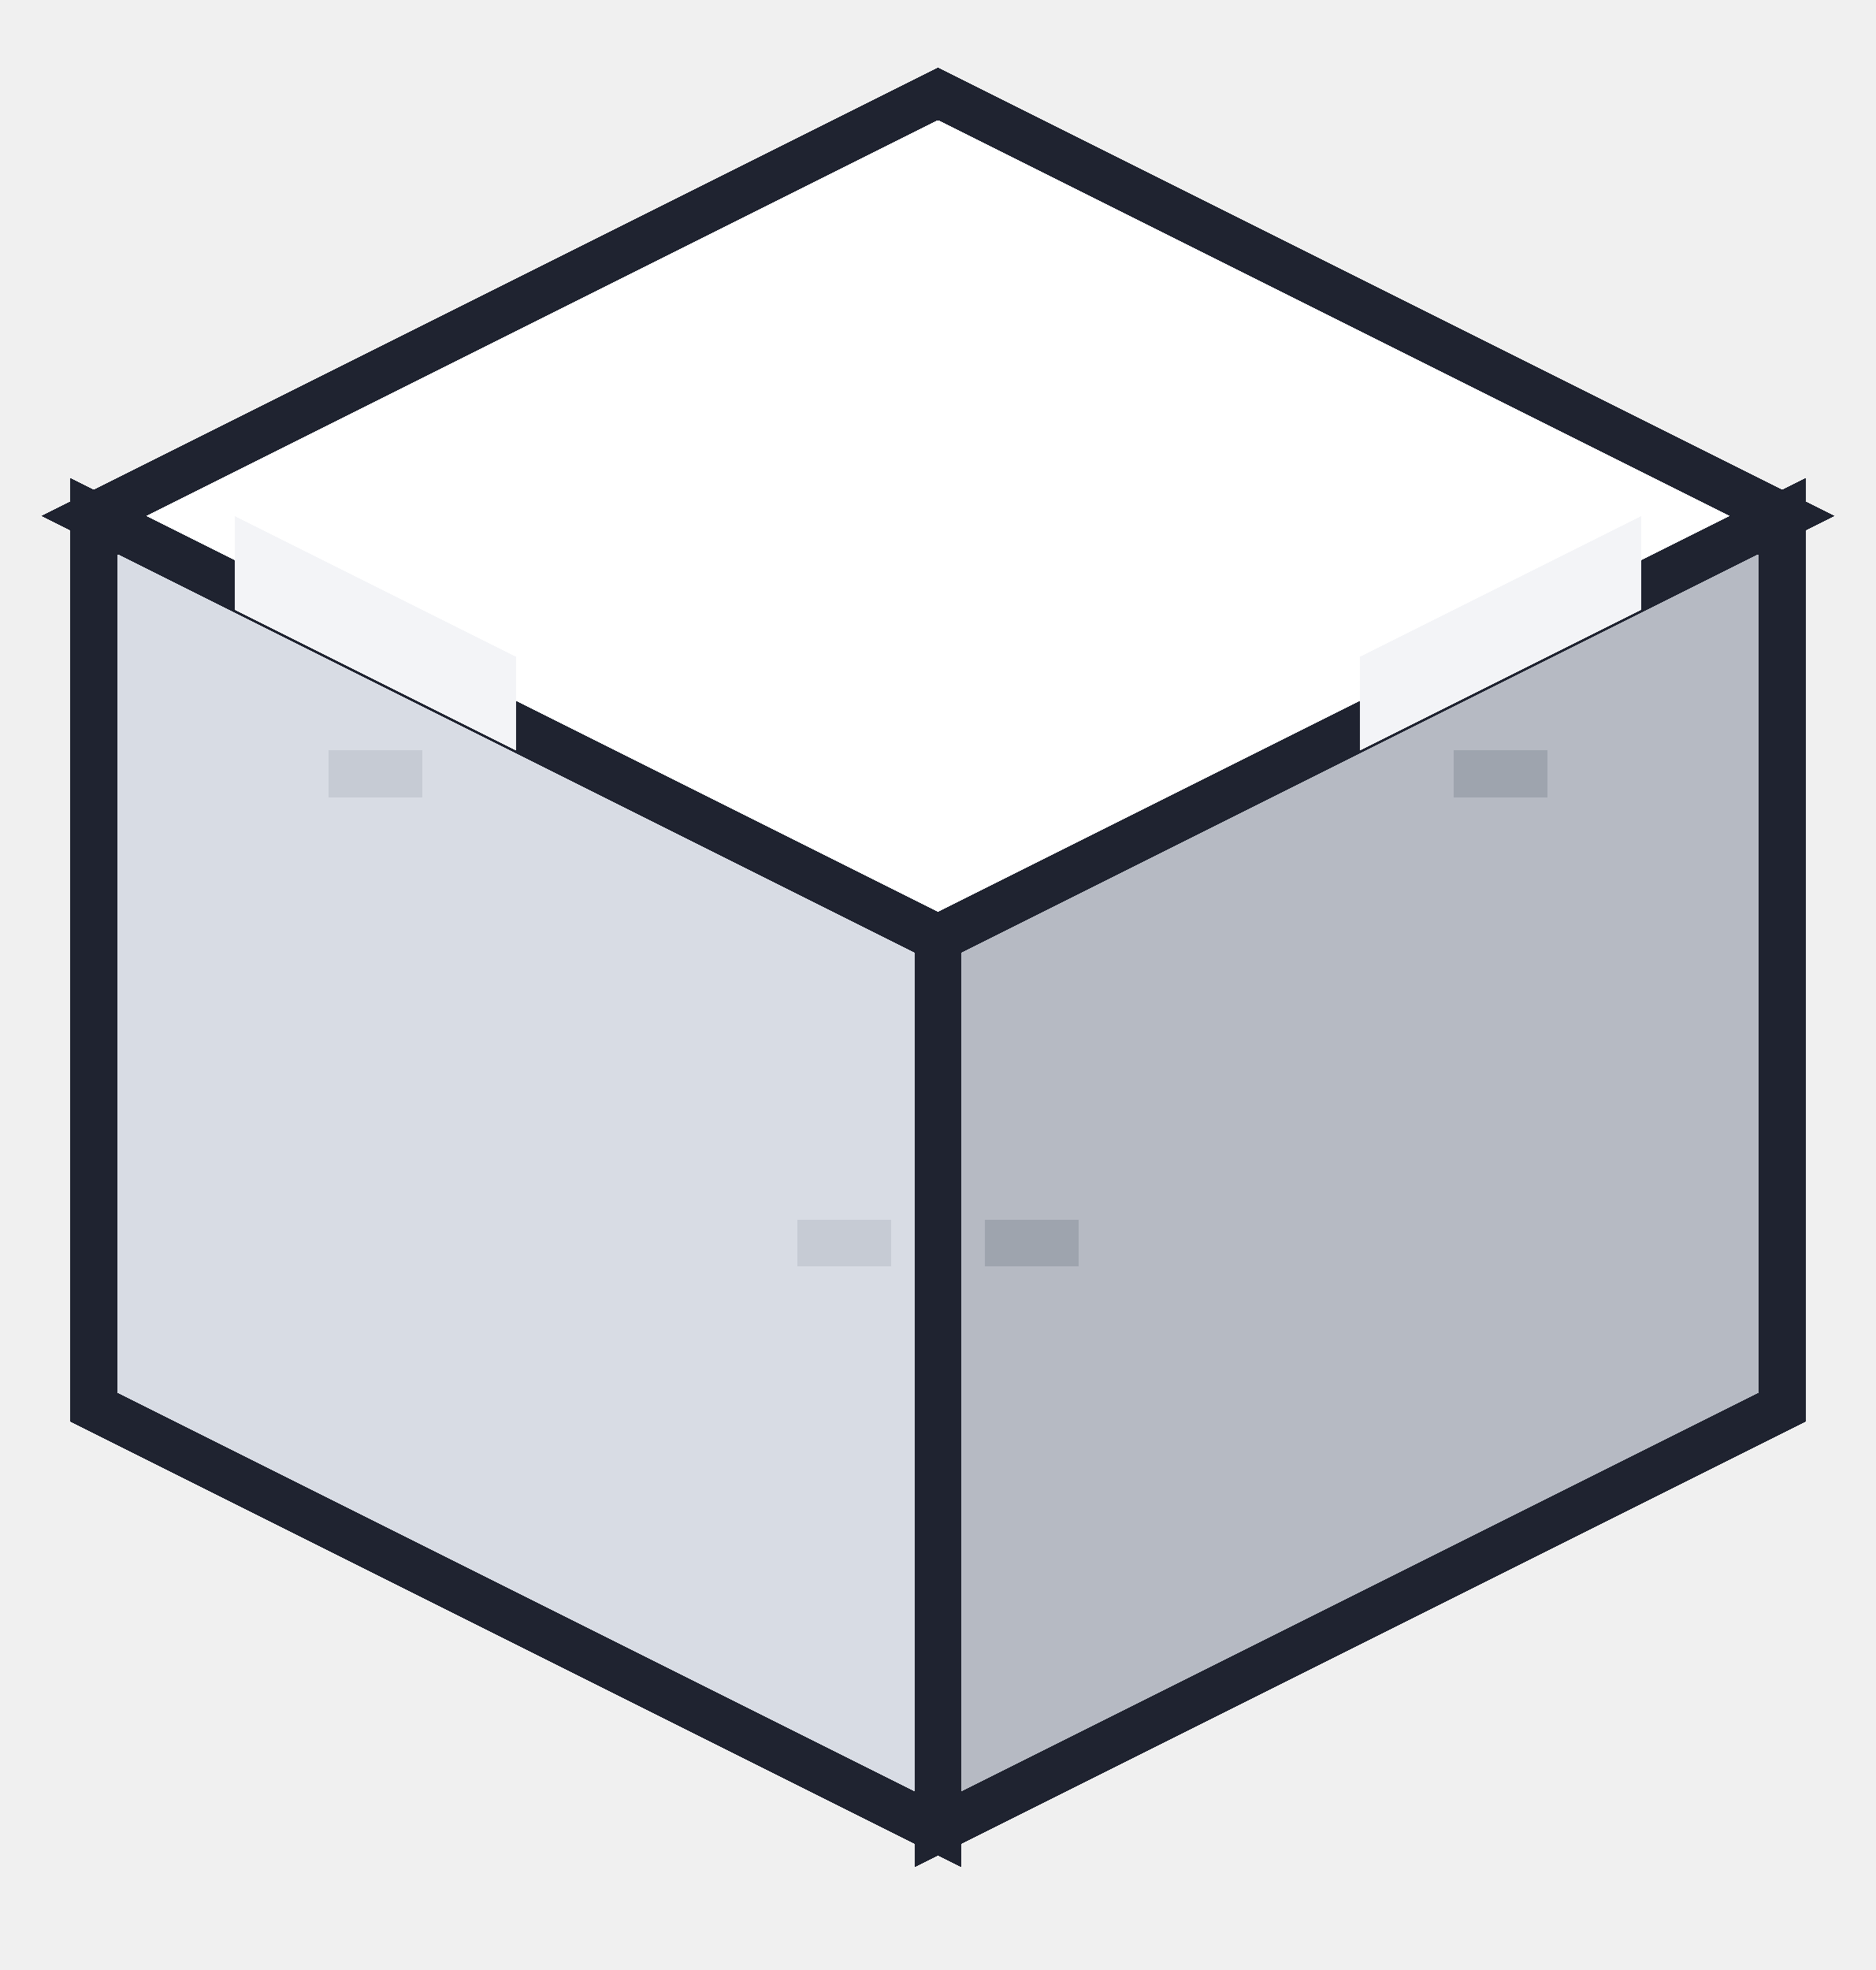
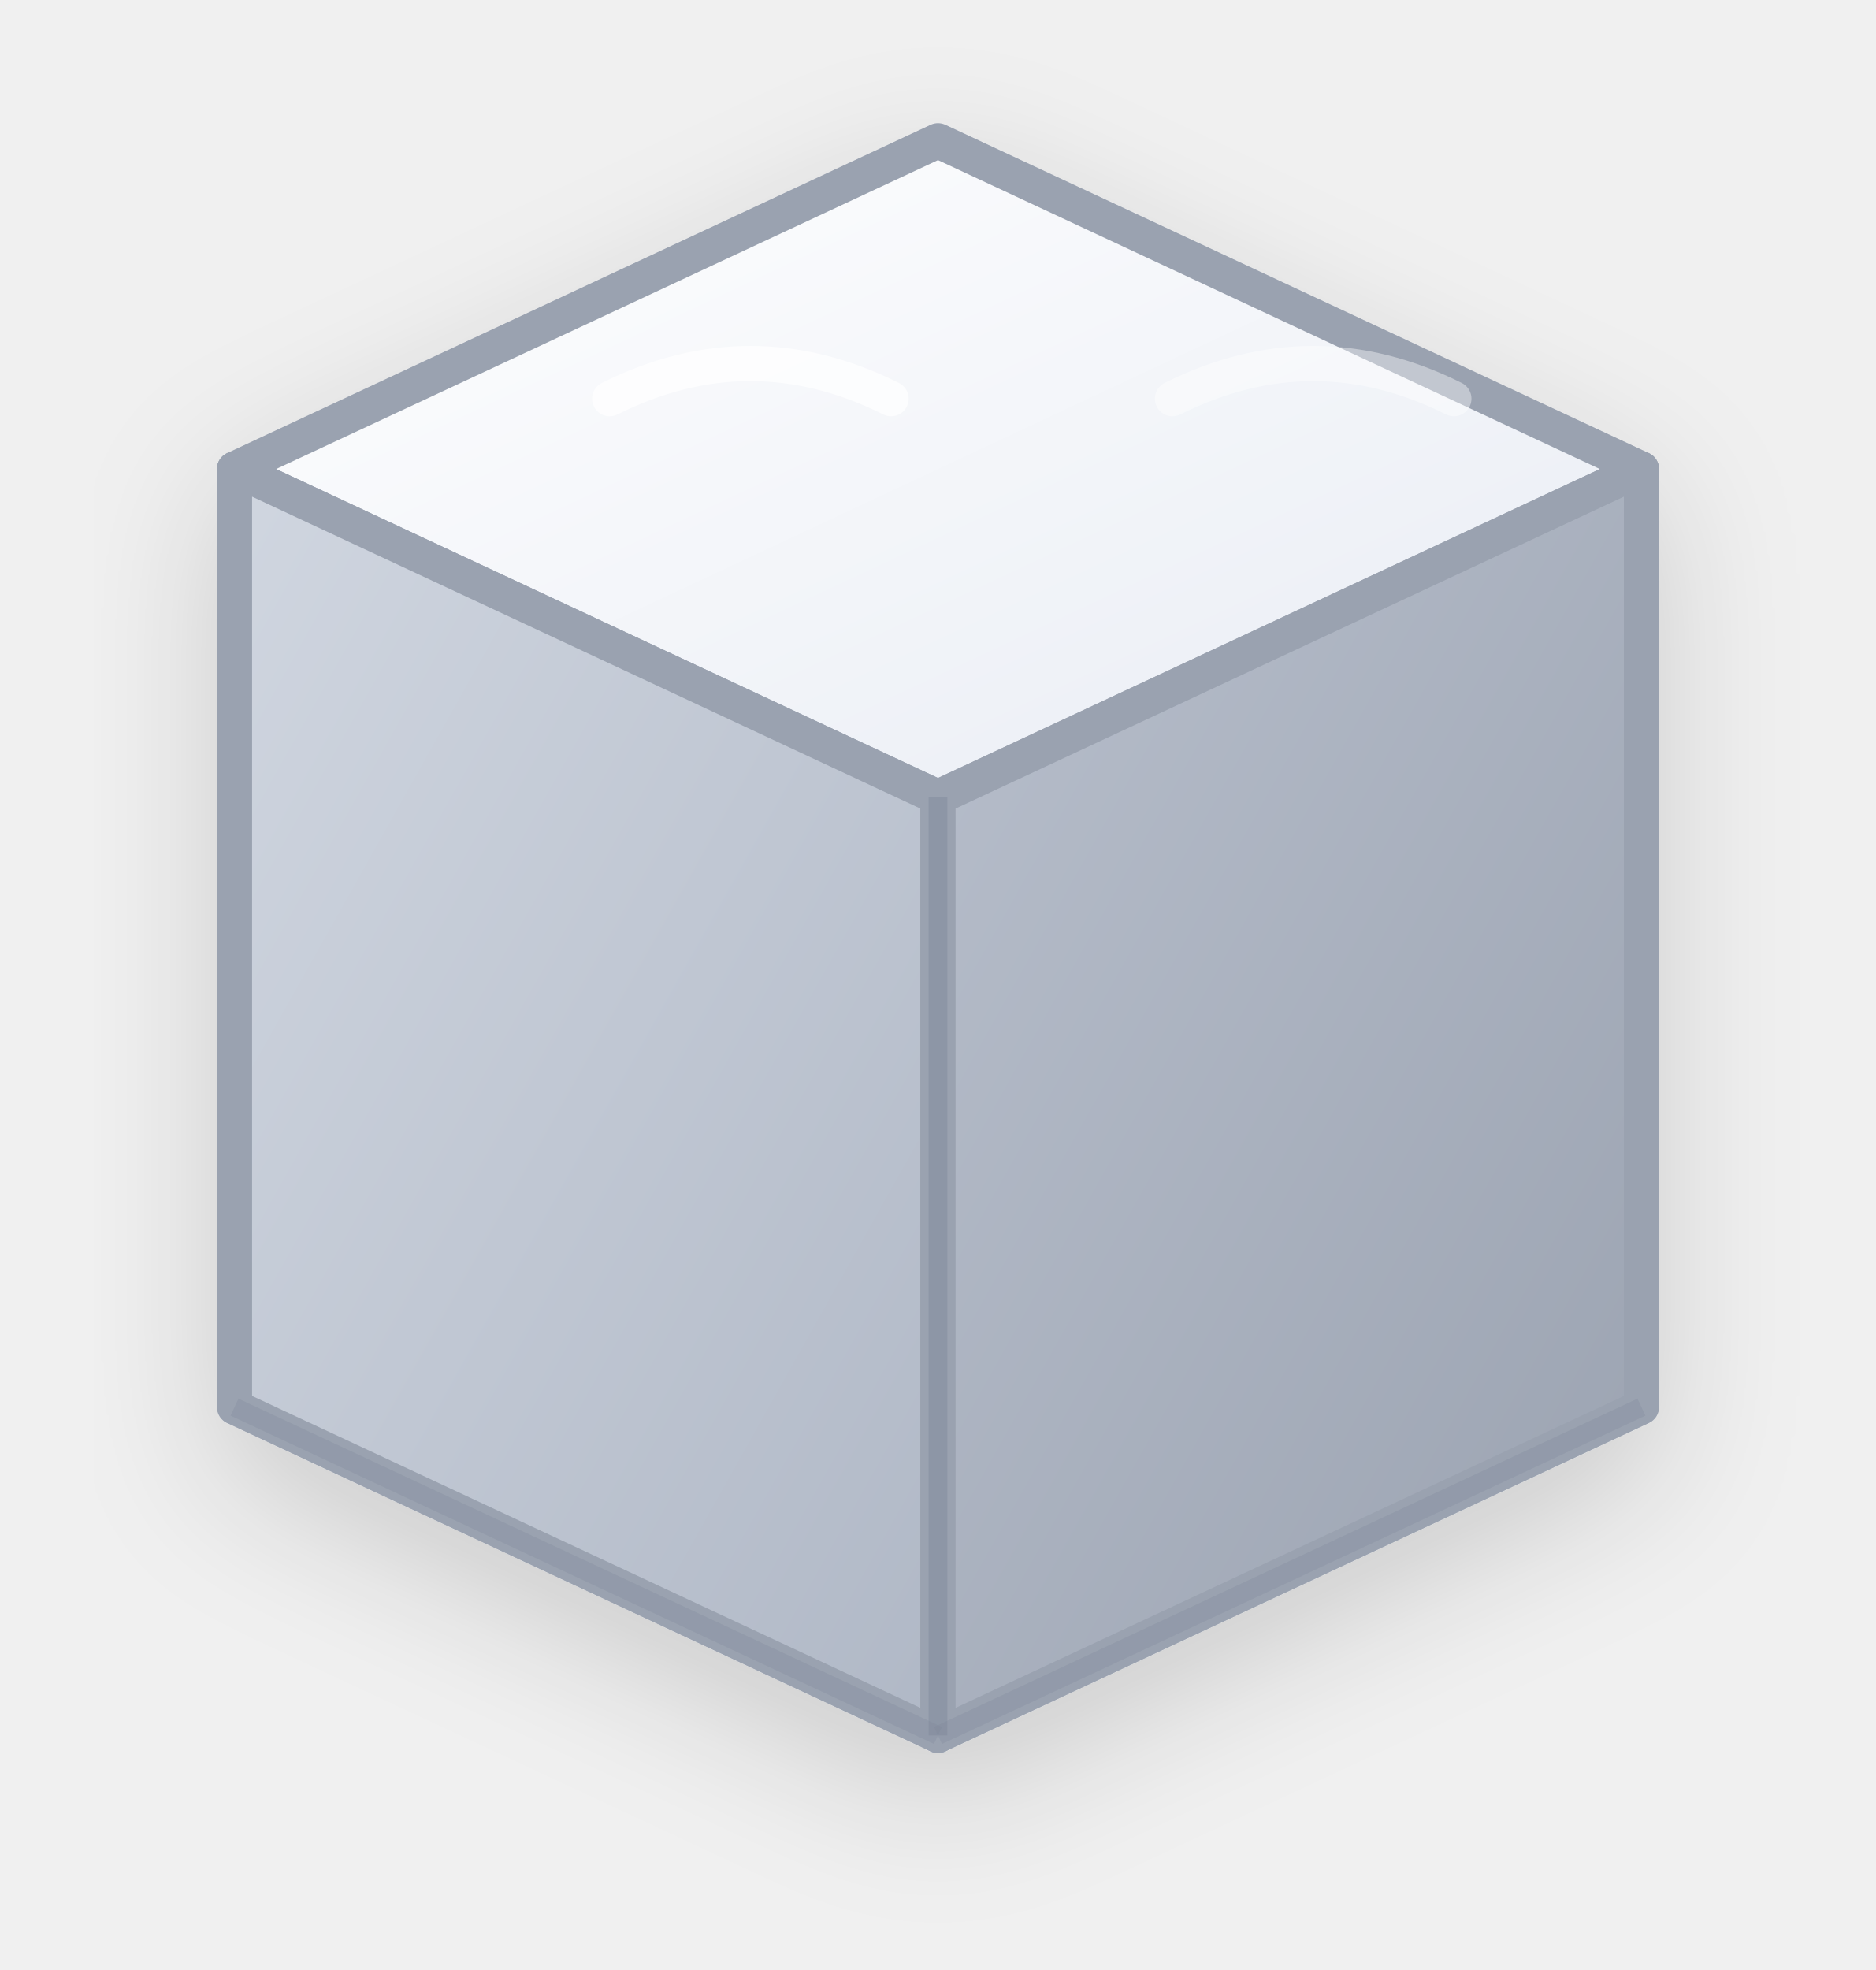
- <svg xmlns="http://www.w3.org/2000/svg" viewBox="0 0 80 84" shape-rendering="crispEdges" aria-hidden="true">
-   <polygon points="40,4 76,22 40,40 4,22" fill="#ffffff" stroke="#1f2330" stroke-width="2" stroke-linejoin="miter" />
-   <polygon points="4,22 40,40 40,78 4,60" fill="#d8dce4" stroke="#1f2330" stroke-width="2" stroke-linejoin="miter" />
-   <polygon points="76,22 40,40 40,78 76,60" fill="#b6bac3" stroke="#1f2330" stroke-width="2" stroke-linejoin="miter" />
-   <polygon points="10,22 22,28 22,32 10,26" fill="#f3f4f7" />
-   <polygon points="58,28 70,22 70,26 58,32" fill="#f3f4f7" />
-   <rect x="14" y="32" width="4" height="2" fill="#c6cbd4" />
-   <rect x="62" y="32" width="4" height="2" fill="#9ea4ae" />
-   <rect x="34" y="52" width="4" height="2" fill="#c6cbd4" />
-   <rect x="42" y="52" width="4" height="2" fill="#9ea4ae" />
+ <svg xmlns="http://www.w3.org/2000/svg" viewBox="0 0 80 84" fill="none" aria-hidden="true">
+   <defs>
+     <linearGradient id="topFace" x1="0%" y1="0%" x2="100%" y2="100%">
+       <stop offset="0%" stop-color="#ffffff" />
+       <stop offset="100%" stop-color="#e8ecf4" />
+     </linearGradient>
+     <linearGradient id="leftFace" x1="0%" y1="0%" x2="100%" y2="100%">
+       <stop offset="0%" stop-color="#d0d6e0" />
+       <stop offset="100%" stop-color="#b0b8c6" />
+     </linearGradient>
+     <linearGradient id="rightFace" x1="0%" y1="0%" x2="100%" y2="100%">
+       <stop offset="0%" stop-color="#b8bfcc" />
+       <stop offset="100%" stop-color="#9aa2b0" />
+     </linearGradient>
+     <filter id="cubeShadow" x="-10%" y="-10%" width="130%" height="130%">
+       <feDropShadow dx="0" dy="2" stdDeviation="3" flood-opacity="0.15" />
+     </filter>
+   </defs>
+   <g filter="url(#cubeShadow)">
+     <path d="M40 6 C40 6 70 20 70 20 L40 34 C40 34 10 20 10 20 Z" fill="url(#topFace)" stroke="#9aa2b0" stroke-width="1.5" stroke-linejoin="round" />
+     <path d="M10 20 L10 60 C10 60 40 74 40 74 L40 34 Z" fill="url(#leftFace)" stroke="#9aa2b0" stroke-width="1.5" stroke-linejoin="round" />
+     <path d="M70 20 L70 60 C70 60 40 74 40 74 L40 34 Z" fill="url(#rightFace)" stroke="#9aa2b0" stroke-width="1.5" stroke-linejoin="round" />
+   </g>
+   <path d="M40 34 L40 74" stroke="#7a8496" stroke-width="0.8" opacity="0.4" />
+   <path d="M10 60 L40 74" stroke="#7a8496" stroke-width="0.8" opacity="0.25" />
+   <path d="M70 60 L40 74" stroke="#7a8496" stroke-width="0.8" opacity="0.25" />
+   <path d="M26 17 C30 15 34 15 38 17" stroke="white" stroke-width="1.5" stroke-linecap="round" opacity="0.7" />
+   <path d="M50 17 C54 15 58 15 62 17" stroke="white" stroke-width="1.5" stroke-linecap="round" opacity="0.4" />
</svg>
